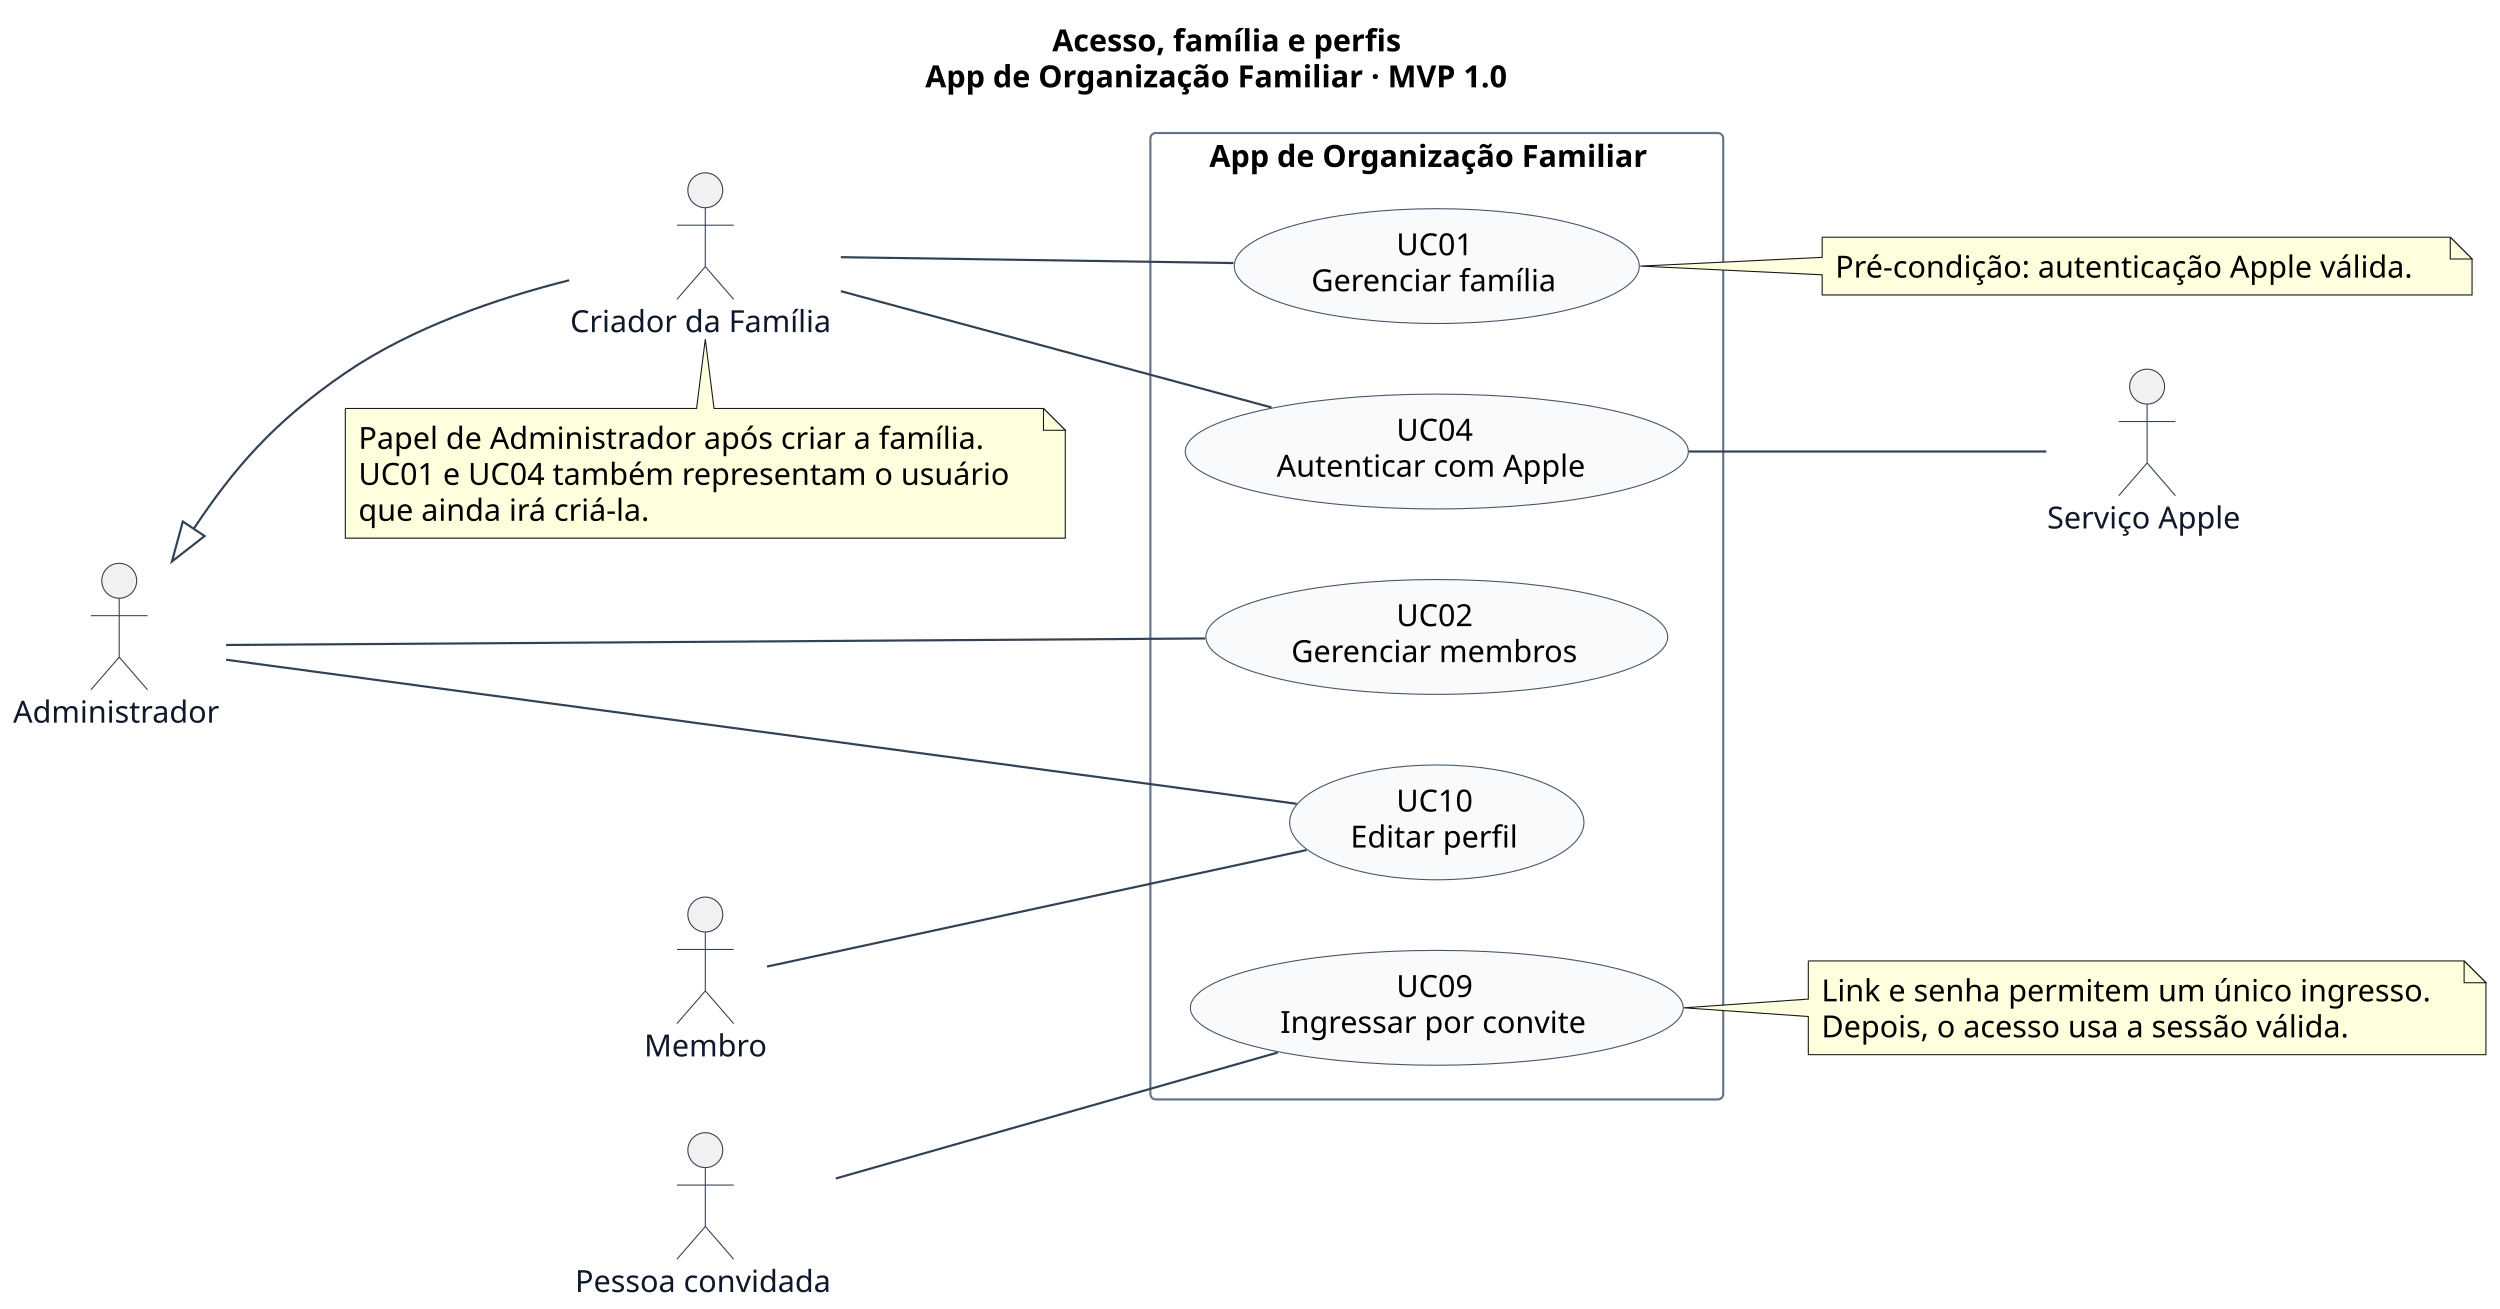
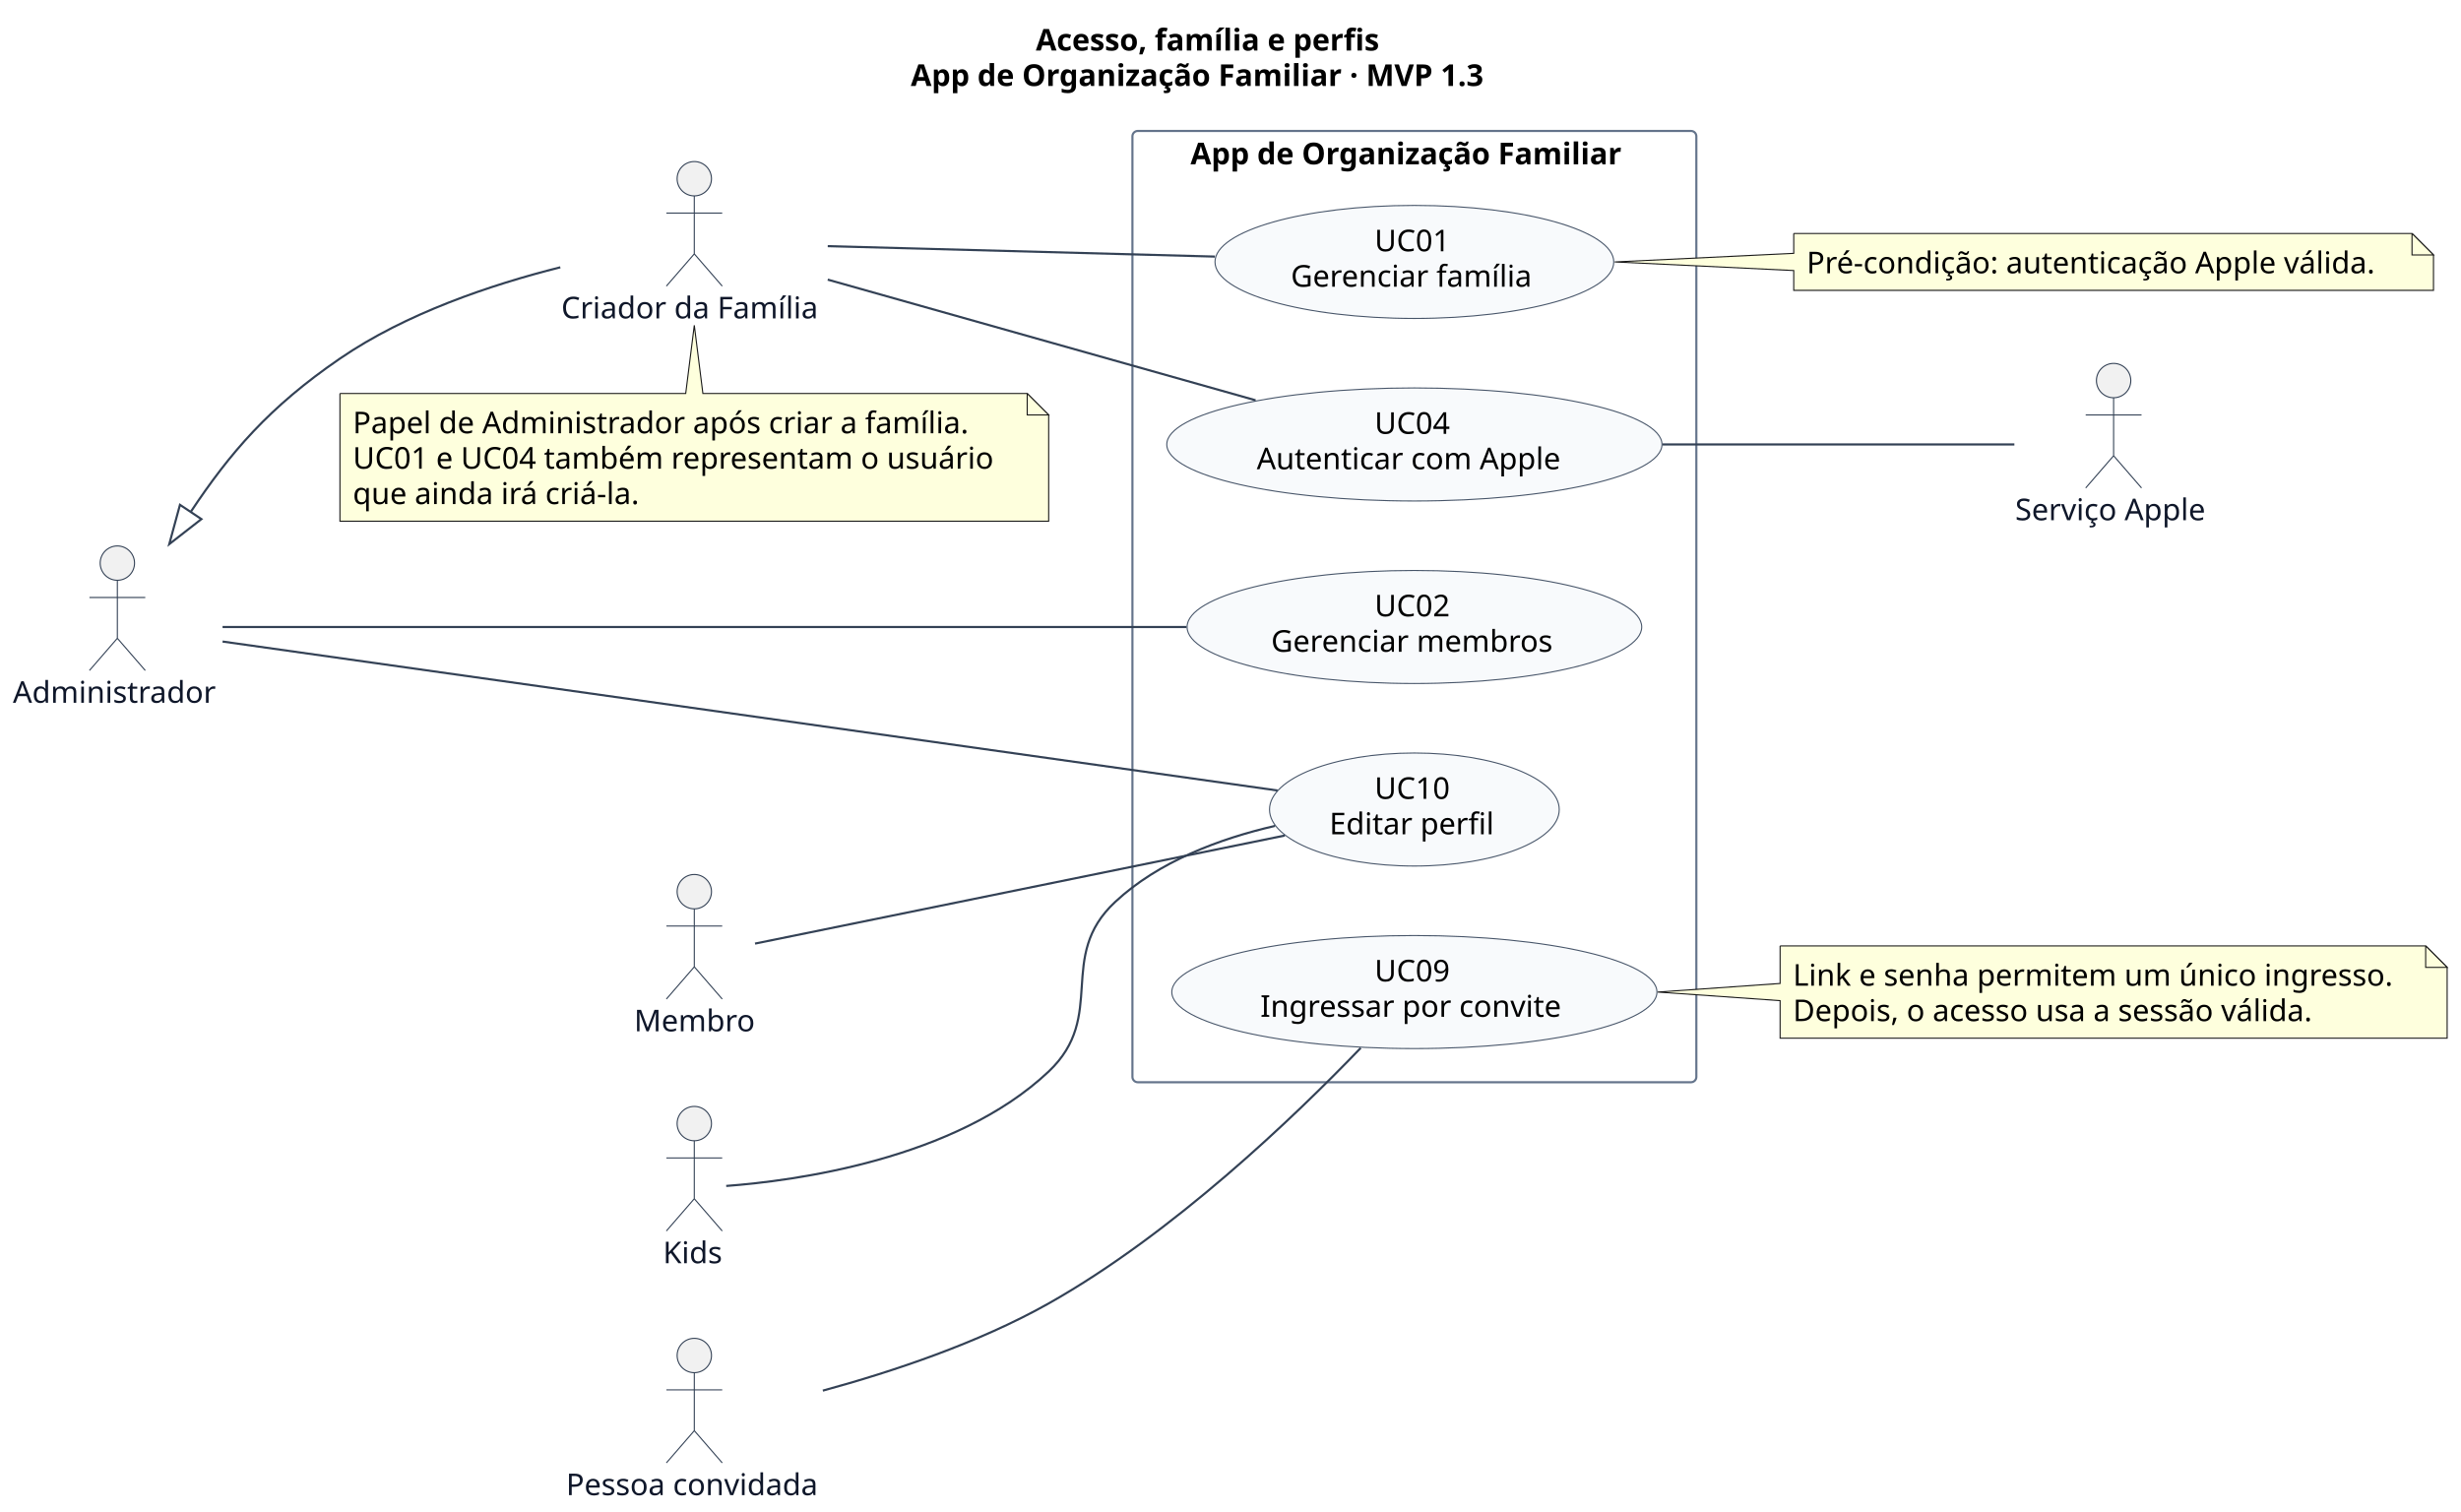
- <svg xmlns="http://www.w3.org/2000/svg" contentStyleType="text/css" data-diagram-type="DESCRIPTION" height="600px" preserveAspectRatio="none" style="width:1146px;height:600px;background:#FFFFFF;" version="1.1" viewBox="0 0 1146 600" width="1146px" zoomAndPan="magnify">
+ <svg xmlns="http://www.w3.org/2000/svg" contentStyleType="text/css" data-diagram-type="DESCRIPTION" height="704px" preserveAspectRatio="none" style="width:1146px;height:704px;background:#FFFFFF;" version="1.1" viewBox="0 0 1146 704" width="1146px" zoomAndPan="magnify">
  <defs />
  <g>
    <text fill="#000000" font-family="sans-serif" font-size="14" font-weight="bold" lengthAdjust="spacing" textLength="167.856" x="482.346" y="23.535">Acesso, família e perfis</text>
-     <text fill="#000000" font-family="sans-serif" font-size="14" font-weight="bold" lengthAdjust="spacing" textLength="284.3" x="424.124" y="40.023">App de Organização Familiar · MVP 1.0</text>
-     <g class="cluster" data-entity="App de Organização Familiar" data-source-line="24" data-uid="ent0007" id="cluster_App de Organização Familiar">
+     <text fill="#000000" font-family="sans-serif" font-size="14" font-weight="bold" lengthAdjust="spacing" textLength="284.3" x="424.124" y="40.023">App de Organização Familiar · MVP 1.3</text>
+     <g class="cluster" data-entity="App de Organização Familiar" data-source-line="25" data-uid="ent0008" id="cluster_App de Organização Familiar">
      <rect fill="none" height="443" rx="2.5" ry="2.5" style="stroke:#64748B;stroke-width:1;" width="262.6" x="527.33" y="60.977" />
      <text fill="#000000" font-family="sans-serif" font-size="14" font-weight="bold" lengthAdjust="spacing" textLength="208.51" x="554.375" y="76.512">App de Organização Familiar</text>
    </g>
-     <g class="entity" data-entity="UC01" data-source-line="25" data-uid="ent0008" id="entity_UC01">
+     <g class="entity" data-entity="UC01" data-source-line="26" data-uid="ent0009" id="entity_UC01">
      <ellipse cx="658.627" cy="121.975" fill="#F8FAFC" rx="92.847" ry="26.318" style="stroke:#475569;stroke-width:0.5;" />
      <text fill="#000000" font-family="sans-serif" font-size="14" lengthAdjust="spacing" textLength="37.092" x="640.081" y="117.021">UC01</text>
      <text fill="#000000" font-family="sans-serif" font-size="14" lengthAdjust="spacing" textLength="115.062" x="601.096" y="133.51">Gerenciar família</text>
    </g>
-     <g class="entity" data-entity="UC02" data-source-line="26" data-uid="ent0009" id="entity_UC02">
+     <g class="entity" data-entity="UC02" data-source-line="27" data-uid="ent0010" id="entity_UC02">
      <ellipse cx="658.634" cy="291.974" fill="#F8FAFC" rx="105.854" ry="26.318" style="stroke:#475569;stroke-width:0.5;" />
      <text fill="#000000" font-family="sans-serif" font-size="14" lengthAdjust="spacing" textLength="37.092" x="640.088" y="287.021">UC02</text>
      <text fill="#000000" font-family="sans-serif" font-size="14" lengthAdjust="spacing" textLength="133.458" x="591.905" y="303.51">Gerenciar membros</text>
    </g>
-     <g class="entity" data-entity="UC04" data-source-line="27" data-uid="ent0010" id="entity_UC04">
+     <g class="entity" data-entity="UC04" data-source-line="28" data-uid="ent0011" id="entity_UC04">
      <ellipse cx="658.63" cy="206.975" fill="#F8FAFC" rx="115.299" ry="26.318" style="stroke:#475569;stroke-width:0.5;" />
      <text fill="#000000" font-family="sans-serif" font-size="14" lengthAdjust="spacing" textLength="37.092" x="640.084" y="202.021">UC04</text>
      <text fill="#000000" font-family="sans-serif" font-size="14" lengthAdjust="spacing" textLength="146.815" x="585.222" y="218.51">Autenticar com Apple</text>
    </g>
-     <g class="entity" data-entity="UC09" data-source-line="28" data-uid="ent0011" id="entity_UC09">
+     <g class="entity" data-entity="UC09" data-source-line="29" data-uid="ent0012" id="entity_UC09">
      <ellipse cx="658.625" cy="461.974" fill="#F8FAFC" rx="112.955" ry="26.318" style="stroke:#475569;stroke-width:0.5;" />
      <text fill="#000000" font-family="sans-serif" font-size="14" lengthAdjust="spacing" textLength="37.092" x="640.079" y="457.021">UC09</text>
      <text fill="#000000" font-family="sans-serif" font-size="14" lengthAdjust="spacing" textLength="143.5" x="586.875" y="473.51">Ingressar por convite</text>
    </g>
-     <g class="entity" data-entity="UC10" data-source-line="29" data-uid="ent0012" id="entity_UC10">
+     <g class="entity" data-entity="UC10" data-source-line="30" data-uid="ent0013" id="entity_UC10">
      <ellipse cx="658.625" cy="376.974" fill="#F8FAFC" rx="67.455" ry="26.318" style="stroke:#475569;stroke-width:0.5;" />
      <text fill="#000000" font-family="sans-serif" font-size="14" lengthAdjust="spacing" textLength="37.092" x="640.079" y="372.021">UC10</text>
      <text fill="#000000" font-family="sans-serif" font-size="14" lengthAdjust="spacing" textLength="79.153" x="619.048" y="388.51">Editar perfil</text>
    </g>
    <g class="entity" data-entity="Admin" data-source-line="18" data-uid="ent0002" id="entity_Admin">
-       <ellipse cx="54.648" cy="266.227" fill="#F1F1F1" rx="8" ry="8" style="stroke:#334155;stroke-width:0.5;" />
-       <path d="M54.648,274.227 L54.648,301.227 M41.648,282.227 L67.648,282.227 M54.648,301.227 L41.648,316.227 M54.648,301.227 L67.648,316.227" fill="none" style="stroke:#334155;stroke-width:0.5;" />
-       <text fill="#0F172A" font-family="sans-serif" font-size="14" lengthAdjust="spacing" textLength="97.296" x="6" y="331.262">Administrador</text>
+       <ellipse cx="54.648" cy="262.227" fill="#F1F1F1" rx="8" ry="8" style="stroke:#334155;stroke-width:0.5;" />
+       <path d="M54.648,270.227 L54.648,297.227 M41.648,278.227 L67.648,278.227 M54.648,297.227 L41.648,312.227 M54.648,297.227 L67.648,312.227" fill="none" style="stroke:#334155;stroke-width:0.5;" />
+       <text fill="#0F172A" font-family="sans-serif" font-size="14" lengthAdjust="spacing" textLength="97.296" x="6" y="327.262">Administrador</text>
    </g>
    <g class="entity" data-entity="Membro" data-source-line="19" data-uid="ent0003" id="entity_Membro">
-       <ellipse cx="323.314" cy="419.227" fill="#F1F1F1" rx="8" ry="8" style="stroke:#334155;stroke-width:0.5;" />
-       <path d="M323.314,427.227 L323.314,454.227 M310.314,435.227 L336.314,435.227 M323.314,454.227 L310.314,469.227 M323.314,454.227 L336.314,469.227" fill="none" style="stroke:#334155;stroke-width:0.5;" />
-       <text fill="#0F172A" font-family="sans-serif" font-size="14" lengthAdjust="spacing" textLength="56.068" x="295.28" y="484.262">Membro</text>
+       <ellipse cx="323.314" cy="415.227" fill="#F1F1F1" rx="8" ry="8" style="stroke:#334155;stroke-width:0.5;" />
+       <path d="M323.314,423.227 L323.314,450.227 M310.314,431.227 L336.314,431.227 M323.314,450.227 L310.314,465.227 M323.314,450.227 L336.314,465.227" fill="none" style="stroke:#334155;stroke-width:0.5;" />
+       <text fill="#0F172A" font-family="sans-serif" font-size="14" lengthAdjust="spacing" textLength="56.068" x="295.28" y="480.262">Membro</text>
    </g>
-     <g class="entity" data-entity="Criador" data-source-line="20" data-uid="ent0004" id="entity_Criador">
-       <ellipse cx="323.308" cy="87.227" fill="#F1F1F1" rx="8" ry="8" style="stroke:#334155;stroke-width:0.5;" />
-       <path d="M323.308,95.227 L323.308,122.227 M310.308,103.227 L336.308,103.227 M323.308,122.227 L310.308,137.227 M323.308,122.227 L336.308,137.227" fill="none" style="stroke:#334155;stroke-width:0.5;" />
-       <text fill="#0F172A" font-family="sans-serif" font-size="14" lengthAdjust="spacing" textLength="123.915" x="261.35" y="152.262">Criador da Família</text>
+     <g class="entity" data-entity="Kids" data-source-line="20" data-uid="ent0004" id="entity_Kids">
+       <ellipse cx="323.307" cy="523.227" fill="#F1F1F1" rx="8" ry="8" style="stroke:#334155;stroke-width:0.5;" />
+       <path d="M323.307,531.227 L323.307,558.227 M310.307,539.227 L336.307,539.227 M323.307,558.227 L310.307,573.227 M323.307,558.227 L336.307,573.227" fill="none" style="stroke:#334155;stroke-width:0.5;" />
+       <text fill="#0F172A" font-family="sans-serif" font-size="14" lengthAdjust="spacing" textLength="29.135" x="308.74" y="588.262">Kids</text>
    </g>
-     <g class="entity" data-entity="Convidado" data-source-line="21" data-uid="ent0005" id="entity_Convidado">
-       <ellipse cx="323.315" cy="527.227" fill="#F1F1F1" rx="8" ry="8" style="stroke:#334155;stroke-width:0.5;" />
-       <path d="M323.315,535.227 L323.315,562.227 M310.315,543.227 L336.315,543.227 M323.315,562.227 L310.315,577.227 M323.315,562.227 L336.315,577.227" fill="none" style="stroke:#334155;stroke-width:0.5;" />
-       <text fill="#0F172A" font-family="sans-serif" font-size="14" lengthAdjust="spacing" textLength="119.41" x="263.61" y="592.262">Pessoa convidada</text>
+     <g class="entity" data-entity="Criador" data-source-line="21" data-uid="ent0005" id="entity_Criador">
+       <ellipse cx="323.308" cy="83.227" fill="#F1F1F1" rx="8" ry="8" style="stroke:#334155;stroke-width:0.5;" />
+       <path d="M323.308,91.227 L323.308,118.227 M310.308,99.227 L336.308,99.227 M323.308,118.227 L310.308,133.227 M323.308,118.227 L336.308,133.227" fill="none" style="stroke:#334155;stroke-width:0.5;" />
+       <text fill="#0F172A" font-family="sans-serif" font-size="14" lengthAdjust="spacing" textLength="123.915" x="261.35" y="148.262">Criador da Família</text>
    </g>
-     <g class="entity" data-entity="Apple" data-source-line="22" data-uid="ent0006" id="entity_Apple">
+     <g class="entity" data-entity="Convidado" data-source-line="22" data-uid="ent0006" id="entity_Convidado">
+       <ellipse cx="323.315" cy="631.227" fill="#F1F1F1" rx="8" ry="8" style="stroke:#334155;stroke-width:0.5;" />
+       <path d="M323.315,639.227 L323.315,666.227 M310.315,647.227 L336.315,647.227 M323.315,666.227 L310.315,681.227 M323.315,666.227 L336.315,681.227" fill="none" style="stroke:#334155;stroke-width:0.5;" />
+       <text fill="#0F172A" font-family="sans-serif" font-size="14" lengthAdjust="spacing" textLength="119.41" x="263.61" y="696.262">Pessoa convidada</text>
+     </g>
+     <g class="entity" data-entity="Apple" data-source-line="23" data-uid="ent0007" id="entity_Apple">
      <ellipse cx="984.235" cy="177.227" fill="#F1F1F1" rx="8" ry="8" style="stroke:#334155;stroke-width:0.5;" />
      <path d="M984.235,185.227 L984.235,212.227 M971.235,193.227 L997.235,193.227 M984.235,212.227 L971.235,227.227 M984.235,212.227 L997.235,227.227" fill="none" style="stroke:#334155;stroke-width:0.5;" />
      <text fill="#0F172A" font-family="sans-serif" font-size="14" lengthAdjust="spacing" textLength="91.69" x="938.39" y="242.262">Serviço Apple</text>
    </g>
-     <g class="entity" data-entity="GMN22" data-source-line="41" data-uid="ent0023" id="entity_GMN22">
-       <path d="M158.3,187.237 L158.3,246.701 A0,0 0 0 0 158.3,246.701 L488.332,246.701 A0,0 0 0 0 488.332,246.701 L488.332,197.237 L478.332,187.237 L327.31,187.237 L323.31,155.487 L319.31,187.237 L158.3,187.237 A0,0 0 0 0 158.3,187.237" fill="#FEFFDD" style="stroke:#181818;stroke-width:0.5;" />
-       <path d="M478.332,187.237 L478.332,197.237 L488.332,197.237 L478.332,187.237" fill="#FEFFDD" style="stroke:#181818;stroke-width:0.5;" />
-       <text fill="#000000" font-family="sans-serif" font-size="14" lengthAdjust="spacing" textLength="297.281" x="164.3" y="205.772">Papel de Administrador após criar a família.</text>
-       <text fill="#000000" font-family="sans-serif" font-size="14" lengthAdjust="spacing" textLength="309.032" x="164.3" y="222.26">UC01 e UC04 também representam o usuário</text>
-       <text fill="#000000" font-family="sans-serif" font-size="14" lengthAdjust="spacing" textLength="142.092" x="164.3" y="238.748">que ainda irá criá-la.</text>
+     <g class="entity" data-entity="GMN24" data-source-line="43" data-uid="ent0025" id="entity_GMN24">
+       <path d="M158.3,183.237 L158.3,242.701 A0,0 0 0 0 158.3,242.701 L488.332,242.701 A0,0 0 0 0 488.332,242.701 L488.332,193.237 L478.332,183.237 L327.31,183.237 L323.31,151.487 L319.31,183.237 L158.3,183.237 A0,0 0 0 0 158.3,183.237" fill="#FEFFDD" style="stroke:#181818;stroke-width:0.5;" />
+       <path d="M478.332,183.237 L478.332,193.237 L488.332,193.237 L478.332,183.237" fill="#FEFFDD" style="stroke:#181818;stroke-width:0.5;" />
+       <text fill="#000000" font-family="sans-serif" font-size="14" lengthAdjust="spacing" textLength="297.281" x="164.3" y="201.772">Papel de Administrador após criar a família.</text>
+       <text fill="#000000" font-family="sans-serif" font-size="14" lengthAdjust="spacing" textLength="309.032" x="164.3" y="218.26">UC01 e UC04 também representam o usuário</text>
+       <text fill="#000000" font-family="sans-serif" font-size="14" lengthAdjust="spacing" textLength="142.092" x="164.3" y="234.748">que ainda irá criá-la.</text>
    </g>
-     <g class="entity" data-entity="GMN25" data-source-line="46" data-uid="ent0026" id="entity_GMN25">
+     <g class="entity" data-entity="GMN27" data-source-line="48" data-uid="ent0028" id="entity_GMN27">
      <path d="M835.28,108.727 L835.28,117.977 L751.93,121.977 L835.28,125.977 L835.28,135.215 A0,0 0 0 0 835.28,135.215 L1133.19,135.215 A0,0 0 0 0 1133.19,135.215 L1133.19,118.727 L1123.19,108.727 L835.28,108.727 A0,0 0 0 0 835.28,108.727" fill="#FEFFDD" style="stroke:#181818;stroke-width:0.5;" />
      <path d="M1123.19,108.727 L1123.19,118.727 L1133.19,118.727 L1123.19,108.727" fill="#FEFFDD" style="stroke:#181818;stroke-width:0.5;" />
      <text fill="#000000" font-family="sans-serif" font-size="14" lengthAdjust="spacing" textLength="276.91" x="841.28" y="127.262">Pré-condição: autenticação Apple válida.</text>
    </g>
-     <g class="entity" data-entity="GMN28" data-source-line="49" data-uid="ent0029" id="entity_GMN28">
+     <g class="entity" data-entity="GMN30" data-source-line="51" data-uid="ent0031" id="entity_GMN30">
      <path d="M828.93,440.487 L828.93,457.977 L771.9,461.977 L828.93,465.977 L828.93,483.463 A0,0 0 0 0 828.93,483.463 L1139.548,483.463 A0,0 0 0 0 1139.548,483.463 L1139.548,450.487 L1129.548,440.487 L828.93,440.487 A0,0 0 0 0 828.93,440.487" fill="#FEFFDD" style="stroke:#181818;stroke-width:0.5;" />
      <path d="M1129.548,440.487 L1129.548,450.487 L1139.548,450.487 L1129.548,440.487" fill="#FEFFDD" style="stroke:#181818;stroke-width:0.5;" />
      <text fill="#000000" font-family="sans-serif" font-size="14" lengthAdjust="spacing" textLength="289.618" x="834.93" y="459.022">Link e senha permitem um único ingresso.</text>
      <text fill="#000000" font-family="sans-serif" font-size="14" lengthAdjust="spacing" textLength="252.936" x="834.93" y="475.51">Depois, o acesso usa a sessão válida.</text>
    </g>
-     <g class="link" data-entity-1="Admin" data-entity-2="UC02" data-source-line="32" data-uid="lnk13" id="link_Admin_UC02">
-       <path d="M103.64,295.657 C200.36,295.007 420.71,293.547 552.51,292.667" fill="none" id="Admin-UC02" style="stroke:#334155;stroke-width:1;" />
+     <g class="link" data-entity-1="Admin" data-entity-2="UC02" data-source-line="33" data-uid="lnk14" id="link_Admin_UC02">
+       <path d="M103.64,291.977 C200.36,291.977 420.71,291.977 552.51,291.977" fill="none" id="Admin-UC02" style="stroke:#334155;stroke-width:1;" />
    </g>
-     <g class="link" data-entity-1="Admin" data-entity-2="UC10" data-source-line="33" data-uid="lnk14" id="link_Admin_UC10">
-       <path d="M103.64,302.427 C211.58,316.957 473.46,352.187 594.43,368.467" fill="none" id="Admin-UC10" style="stroke:#334155;stroke-width:1;" />
+     <g class="link" data-entity-1="Admin" data-entity-2="UC10" data-source-line="34" data-uid="lnk15" id="link_Admin_UC10">
+       <path d="M103.64,298.747 C211.72,314.007 474.13,351.067 594.9,368.117" fill="none" id="Admin-UC10" style="stroke:#334155;stroke-width:1;" />
    </g>
-     <g class="link" data-entity-1="Membro" data-entity-2="UC10" data-source-line="34" data-uid="lnk15" id="link_Membro_UC10">
-       <path d="M351.59,443.077 C405.38,431.457 526.23,405.357 598.94,389.647" fill="none" id="Membro-UC10" style="stroke:#334155;stroke-width:1;" />
+     <g class="link" data-entity-1="Membro" data-entity-2="UC10" data-source-line="35" data-uid="lnk16" id="link_Membro_UC10">
+       <path d="M351.59,439.407 C405.23,428.467 525.54,403.917 598.31,389.077" fill="none" id="Membro-UC10" style="stroke:#334155;stroke-width:1;" />
    </g>
-     <g class="link" data-entity-1="Criador" data-entity-2="UC01" data-source-line="35" data-uid="lnk16" id="link_Criador_UC01">
-       <path d="M385.45,117.887 C435.82,118.647 508.03,119.727 565.42,120.587" fill="none" id="Criador-UC01" style="stroke:#334155;stroke-width:1;" />
+     <g class="link" data-entity-1="Kids" data-entity-2="UC10" data-source-line="36" data-uid="lnk17" id="link_Kids_UC10">
+       <path d="M338.17,552.267 C369.16,549.957 444.76,540.167 488.33,498.977 C515.73,473.057 491.71,445.657 519.33,419.977 C539.58,401.137 567.96,390.547 593.75,384.597" fill="none" id="Kids-UC10" style="stroke:#334155;stroke-width:1;" />
    </g>
-     <g class="link" data-entity-1="Criador" data-entity-2="UC04" data-source-line="36" data-uid="lnk17" id="link_Criador_UC04">
-       <path d="M385.45,133.477 C441.08,148.497 523.36,170.717 582.88,186.787" fill="none" id="Criador-UC04" style="stroke:#334155;stroke-width:1;" />
+     <g class="link" data-entity-1="Criador" data-entity-2="UC01" data-source-line="37" data-uid="lnk18" id="link_Criador_UC01">
+       <path d="M385.45,114.627 C435.91,115.987 508.3,117.937 565.74,119.487" fill="none" id="Criador-UC01" style="stroke:#334155;stroke-width:1;" />
    </g>
-     <g class="link" data-entity-1="Convidado" data-entity-2="UC09" data-source-line="37" data-uid="lnk18" id="link_Convidado_UC09">
-       <path d="M383.13,540.207 C439.67,524.097 525.22,499.707 585.76,482.457" fill="none" id="Convidado-UC09" style="stroke:#334155;stroke-width:1;" />
+     <g class="link" data-entity-1="Criador" data-entity-2="UC04" data-source-line="38" data-uid="lnk19" id="link_Criador_UC04">
+       <path d="M385.45,130.217 C441.64,146.057 525.03,169.577 584.68,186.397" fill="none" id="Criador-UC04" style="stroke:#334155;stroke-width:1;" />
    </g>
-     <g class="link" data-entity-1="UC04" data-entity-2="Apple" data-source-line="38" data-uid="lnk19" id="link_UC04_Apple">
+     <g class="link" data-entity-1="Convidado" data-entity-2="UC09" data-source-line="39" data-uid="lnk20" id="link_Convidado_UC09">
+       <path d="M383.17,647.577 C415.49,638.777 455.55,625.447 488.33,606.977 C546.32,574.297 602.81,520.077 633.64,488.007" fill="none" id="Convidado-UC09" style="stroke:#334155;stroke-width:1;" />
+     </g>
+     <g class="link" data-entity-1="UC04" data-entity-2="Apple" data-source-line="40" data-uid="lnk21" id="link_UC04_Apple">
      <path d="M774.18,206.977 C830.72,206.977 895.71,206.977 938.02,206.977" fill="none" id="UC04-Apple" style="stroke:#334155;stroke-width:1;" />
    </g>
-     <g class="link" data-entity-1="Admin" data-entity-2="Criador" data-source-line="39" data-uid="lnk21" id="link_Admin_Criador">
-       <path d="M88.797,242.405 C107.197,214.775 125.28,193.587 158.3,170.977 C188.96,149.967 228.4,136.637 260.92,128.477" fill="none" id="Admin-backto-Criador" style="stroke:#334155;stroke-width:1;" />
-       <polygon fill="none" points="78.82,257.387,93.791,245.73,83.803,239.079,78.82,257.387" style="stroke:#334155;stroke-width:1;" />
+     <g class="link" data-entity-1="Admin" data-entity-2="Criador" data-source-line="41" data-uid="lnk23" id="link_Admin_Criador">
+       <path d="M88.797,238.405 C107.197,210.775 125.28,189.587 158.3,166.977 C188.96,145.967 228.4,132.637 260.92,124.477" fill="none" id="Admin-backto-Criador" style="stroke:#334155;stroke-width:1;" />
+       <polygon fill="none" points="78.82,253.387,93.791,241.73,83.803,235.079,78.82,253.387" style="stroke:#334155;stroke-width:1;" />
    </g>
  </g>
</svg>
